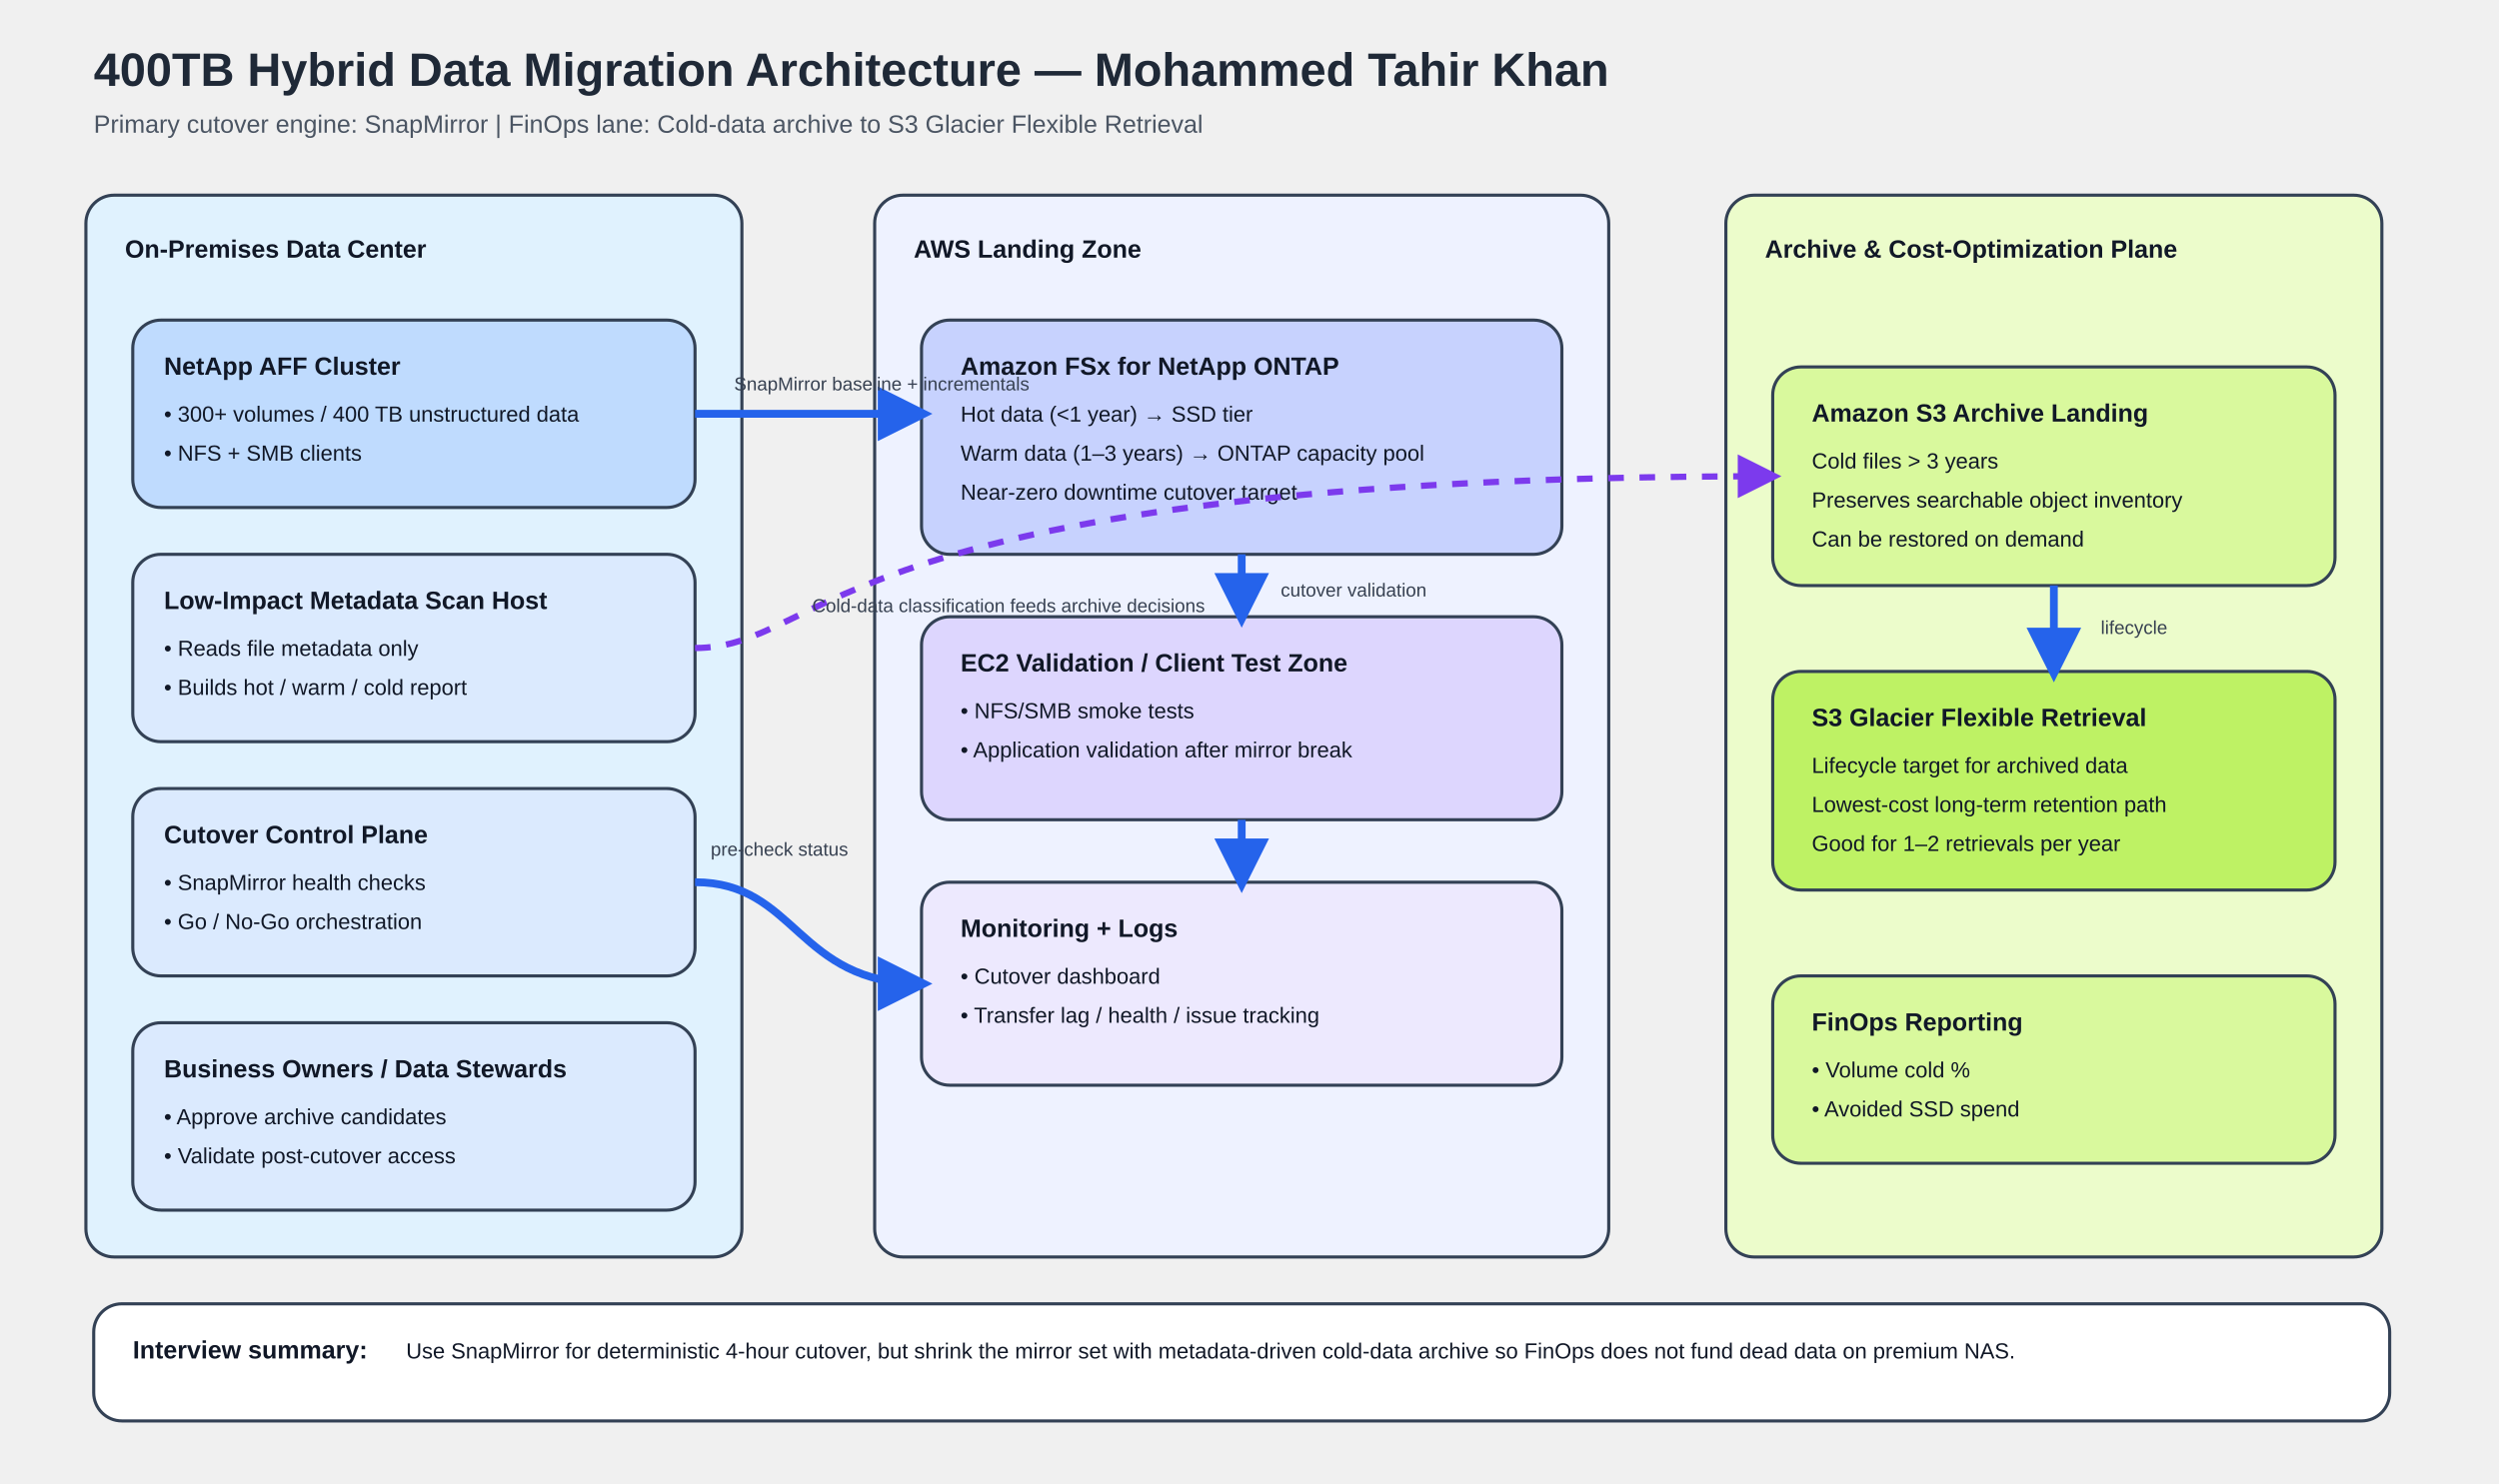
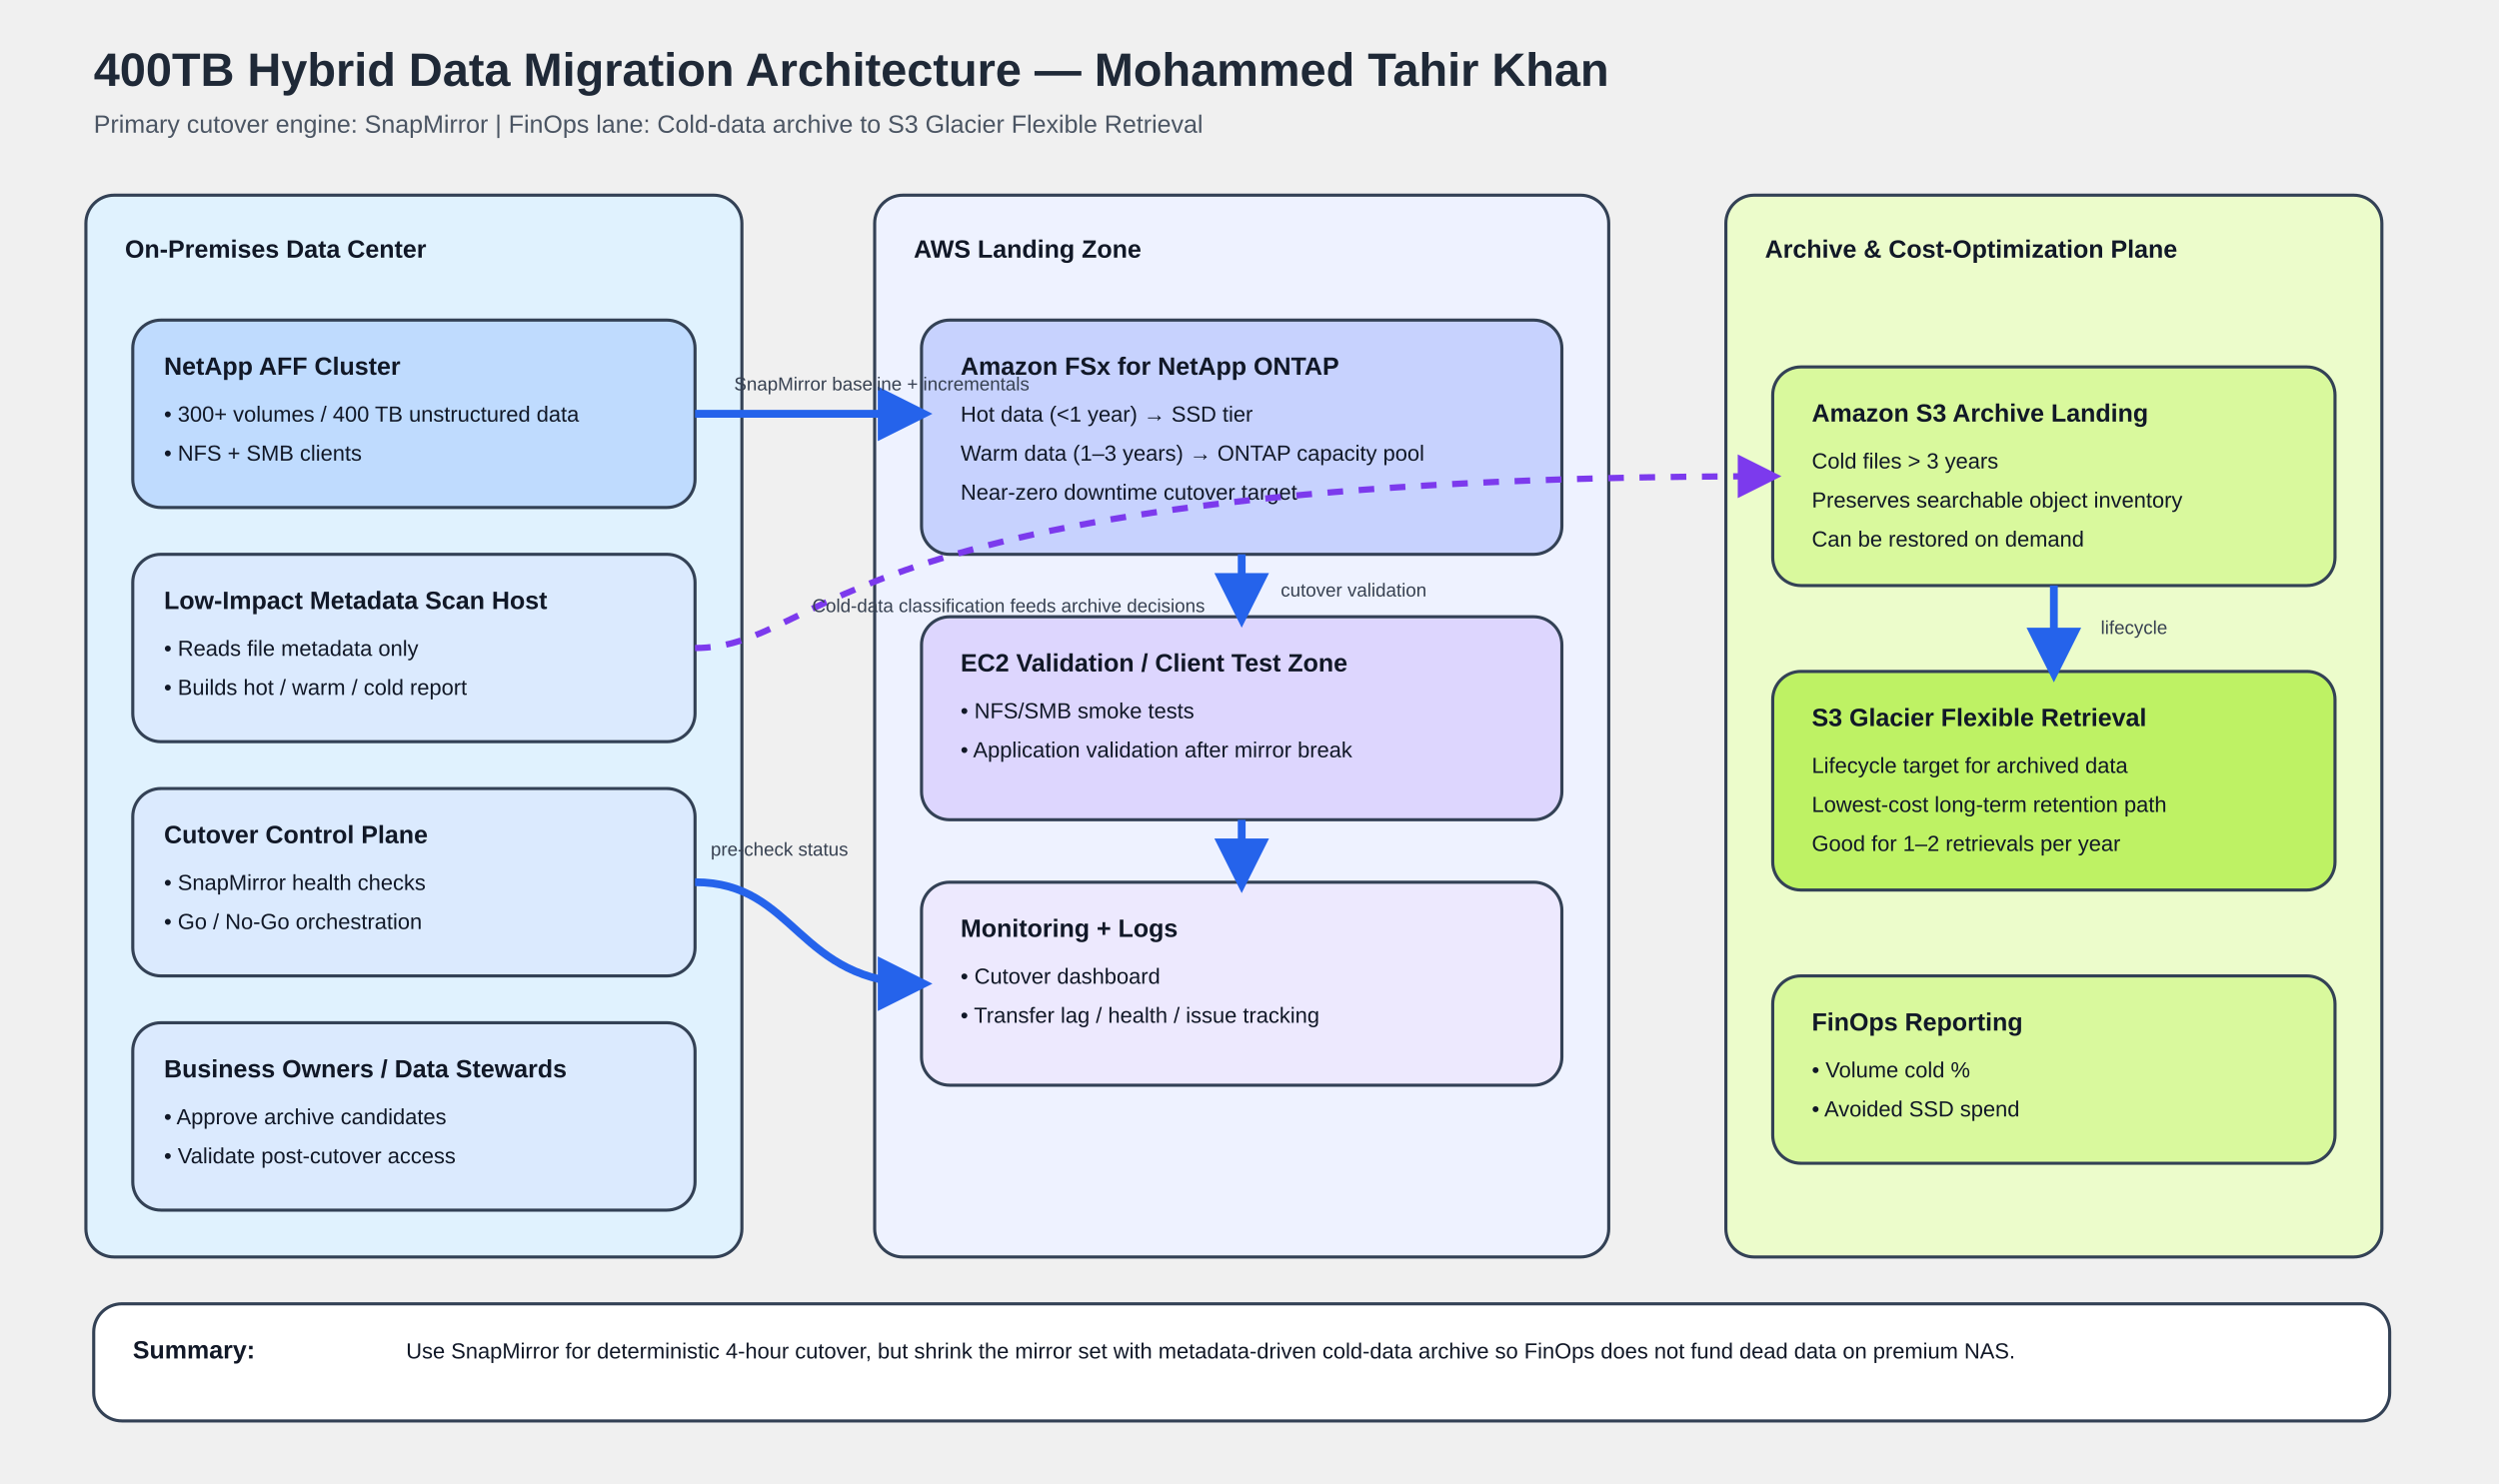
<svg xmlns="http://www.w3.org/2000/svg" width="1600" height="950" viewBox="0 0 1600 950">
  <style>
    .title { font: 700 30px Arial, sans-serif; fill:#1f2937; }
    .subtitle { font: 500 16px Arial, sans-serif; fill:#4b5563; }
    .h { font: 700 18px Arial, sans-serif; fill:white; }
    .b { font: 600 16px Arial, sans-serif; fill:#111827; }
    .t { font: 500 14px Arial, sans-serif; fill:#111827; }
    .small { font: 500 12px Arial, sans-serif; fill:#374151; }
    .box { stroke:#334155; stroke-width:2; rx:18; ry:18; }
    .arrow { stroke:#2563eb; stroke-width:5; fill:none; marker-end:url(#arrow); }
    .dashed { stroke:#7c3aed; stroke-width:4; fill:none; stroke-dasharray:10 10; marker-end:url(#arrow2); }
</style>
  <defs>
    <marker id="arrow" viewBox="0 0 10 10" refX="8" refY="5" markerWidth="7" markerHeight="7" orient="auto-start-reverse">
      <path d="M 0 0 L 10 5 L 0 10 z" fill="#2563eb" />
    </marker>
    <marker id="arrow2" viewBox="0 0 10 10" refX="8" refY="5" markerWidth="7" markerHeight="7" orient="auto-start-reverse">
      <path d="M 0 0 L 10 5 L 0 10 z" fill="#7c3aed" />
    </marker>
  </defs>
  <text x="60" y="55" class="title">400TB Hybrid Data Migration Architecture — Mohammed Tahir Khan</text>
  <text x="60" y="85" class="subtitle">Primary cutover engine: SnapMirror | FinOps lane: Cold-data archive to S3 Glacier Flexible Retrieval</text>
  <rect x="55" y="125" width="420" height="680" class="box" fill="#e0f2fe" />
  <text x="80" y="165" class="b">On-Premises Data Center</text>
  <rect x="85" y="205" width="360" height="120" class="box" fill="#bfdbfe" />
  <text x="105" y="240" class="b">NetApp AFF Cluster</text>
  <text x="105" y="270" class="t">• 300+ volumes / 400 TB unstructured data</text>
  <text x="105" y="295" class="t">• NFS + SMB clients</text>
  <rect x="85" y="355" width="360" height="120" class="box" fill="#dbeafe" />
  <text x="105" y="390" class="b">Low-Impact Metadata Scan Host</text>
  <text x="105" y="420" class="t">• Reads file metadata only</text>
  <text x="105" y="445" class="t">• Builds hot / warm / cold report</text>
  <rect x="85" y="505" width="360" height="120" class="box" fill="#dbeafe" />
  <text x="105" y="540" class="b">Cutover Control Plane</text>
  <text x="105" y="570" class="t">• SnapMirror health checks</text>
  <text x="105" y="595" class="t">• Go / No-Go orchestration</text>
  <rect x="85" y="655" width="360" height="120" class="box" fill="#dbeafe" />
  <text x="105" y="690" class="b">Business Owners / Data Stewards</text>
  <text x="105" y="720" class="t">• Approve archive candidates</text>
  <text x="105" y="745" class="t">• Validate post-cutover access</text>
  <rect x="560" y="125" width="470" height="680" class="box" fill="#eef2ff" />
  <text x="585" y="165" class="b">AWS Landing Zone</text>
  <rect x="590" y="205" width="410" height="150" class="box" fill="#c7d2fe" />
  <text x="615" y="240" class="b">Amazon FSx for NetApp ONTAP</text>
  <text x="615" y="270" class="t">Hot data (&lt;1 year) → SSD tier</text>
  <text x="615" y="295" class="t">Warm data (1–3 years) → ONTAP capacity pool</text>
  <text x="615" y="320" class="t">Near-zero downtime cutover target</text>
  <rect x="590" y="395" width="410" height="130" class="box" fill="#ddd6fe" />
  <text x="615" y="430" class="b">EC2 Validation / Client Test Zone</text>
  <text x="615" y="460" class="t">• NFS/SMB smoke tests</text>
  <text x="615" y="485" class="t">• Application validation after mirror break</text>
  <rect x="590" y="565" width="410" height="130" class="box" fill="#ede9fe" />
  <text x="615" y="600" class="b">Monitoring + Logs</text>
  <text x="615" y="630" class="t">• Cutover dashboard</text>
  <text x="615" y="655" class="t">• Transfer lag / health / issue tracking</text>
  <rect x="1105" y="125" width="420" height="680" class="box" fill="#ecfccb" />
  <text x="1130" y="165" class="b">Archive &amp; Cost-Optimization Plane</text>
  <rect x="1135" y="235" width="360" height="140" class="box" fill="#d9f99d" />
  <text x="1160" y="270" class="b">Amazon S3 Archive Landing</text>
  <text x="1160" y="300" class="t">Cold files &gt; 3 years</text>
  <text x="1160" y="325" class="t">Preserves searchable object inventory</text>
  <text x="1160" y="350" class="t">Can be restored on demand</text>
  <rect x="1135" y="430" width="360" height="140" class="box" fill="#bef264" />
  <text x="1160" y="465" class="b">S3 Glacier Flexible Retrieval</text>
  <text x="1160" y="495" class="t">Lifecycle target for archived data</text>
  <text x="1160" y="520" class="t">Lowest-cost long-term retention path</text>
  <text x="1160" y="545" class="t">Good for 1–2 retrievals per year</text>
  <rect x="1135" y="625" width="360" height="120" class="box" fill="#d9f99d" />
  <text x="1160" y="660" class="b">FinOps Reporting</text>
  <text x="1160" y="690" class="t">• Volume cold %</text>
  <text x="1160" y="715" class="t">• Avoided SSD spend</text>
  <path d="M445 265 C520 265, 520 265, 590 265" class="arrow" />
  <text x="470" y="250" class="small">SnapMirror baseline + incrementals</text>
  <path d="M445 415 C530 415, 530 305, 1135 305" class="dashed" />
  <text x="520" y="392" class="small">Cold-data classification feeds archive decisions</text>
  <path d="M795 355 C795 375, 795 385, 795 395" class="arrow" />
  <text x="820" y="382" class="small">cutover validation</text>
  <path d="M795 525 C795 545, 795 555, 795 565" class="arrow" />
  <path d="M445 565 C510 565, 510 630, 590 630" class="arrow" />
  <text x="455" y="548" class="small">pre-check status</text>
  <path d="M1315 375 C1315 400, 1315 405, 1315 430" class="arrow" />
  <text x="1345" y="406" class="small">lifecycle</text>
  <rect x="60" y="835" width="1470" height="75" class="box" fill="#ffffff" />
-   <text x="85" y="870" class="b">Interview summary:</text>
+   <text x="85" y="870" class="b">Summary:</text>
  <text x="260" y="870" class="t">Use SnapMirror for deterministic 4-hour cutover, but shrink the mirror set with metadata-driven cold-data archive so FinOps does not fund dead data on premium NAS.</text>
</svg>
